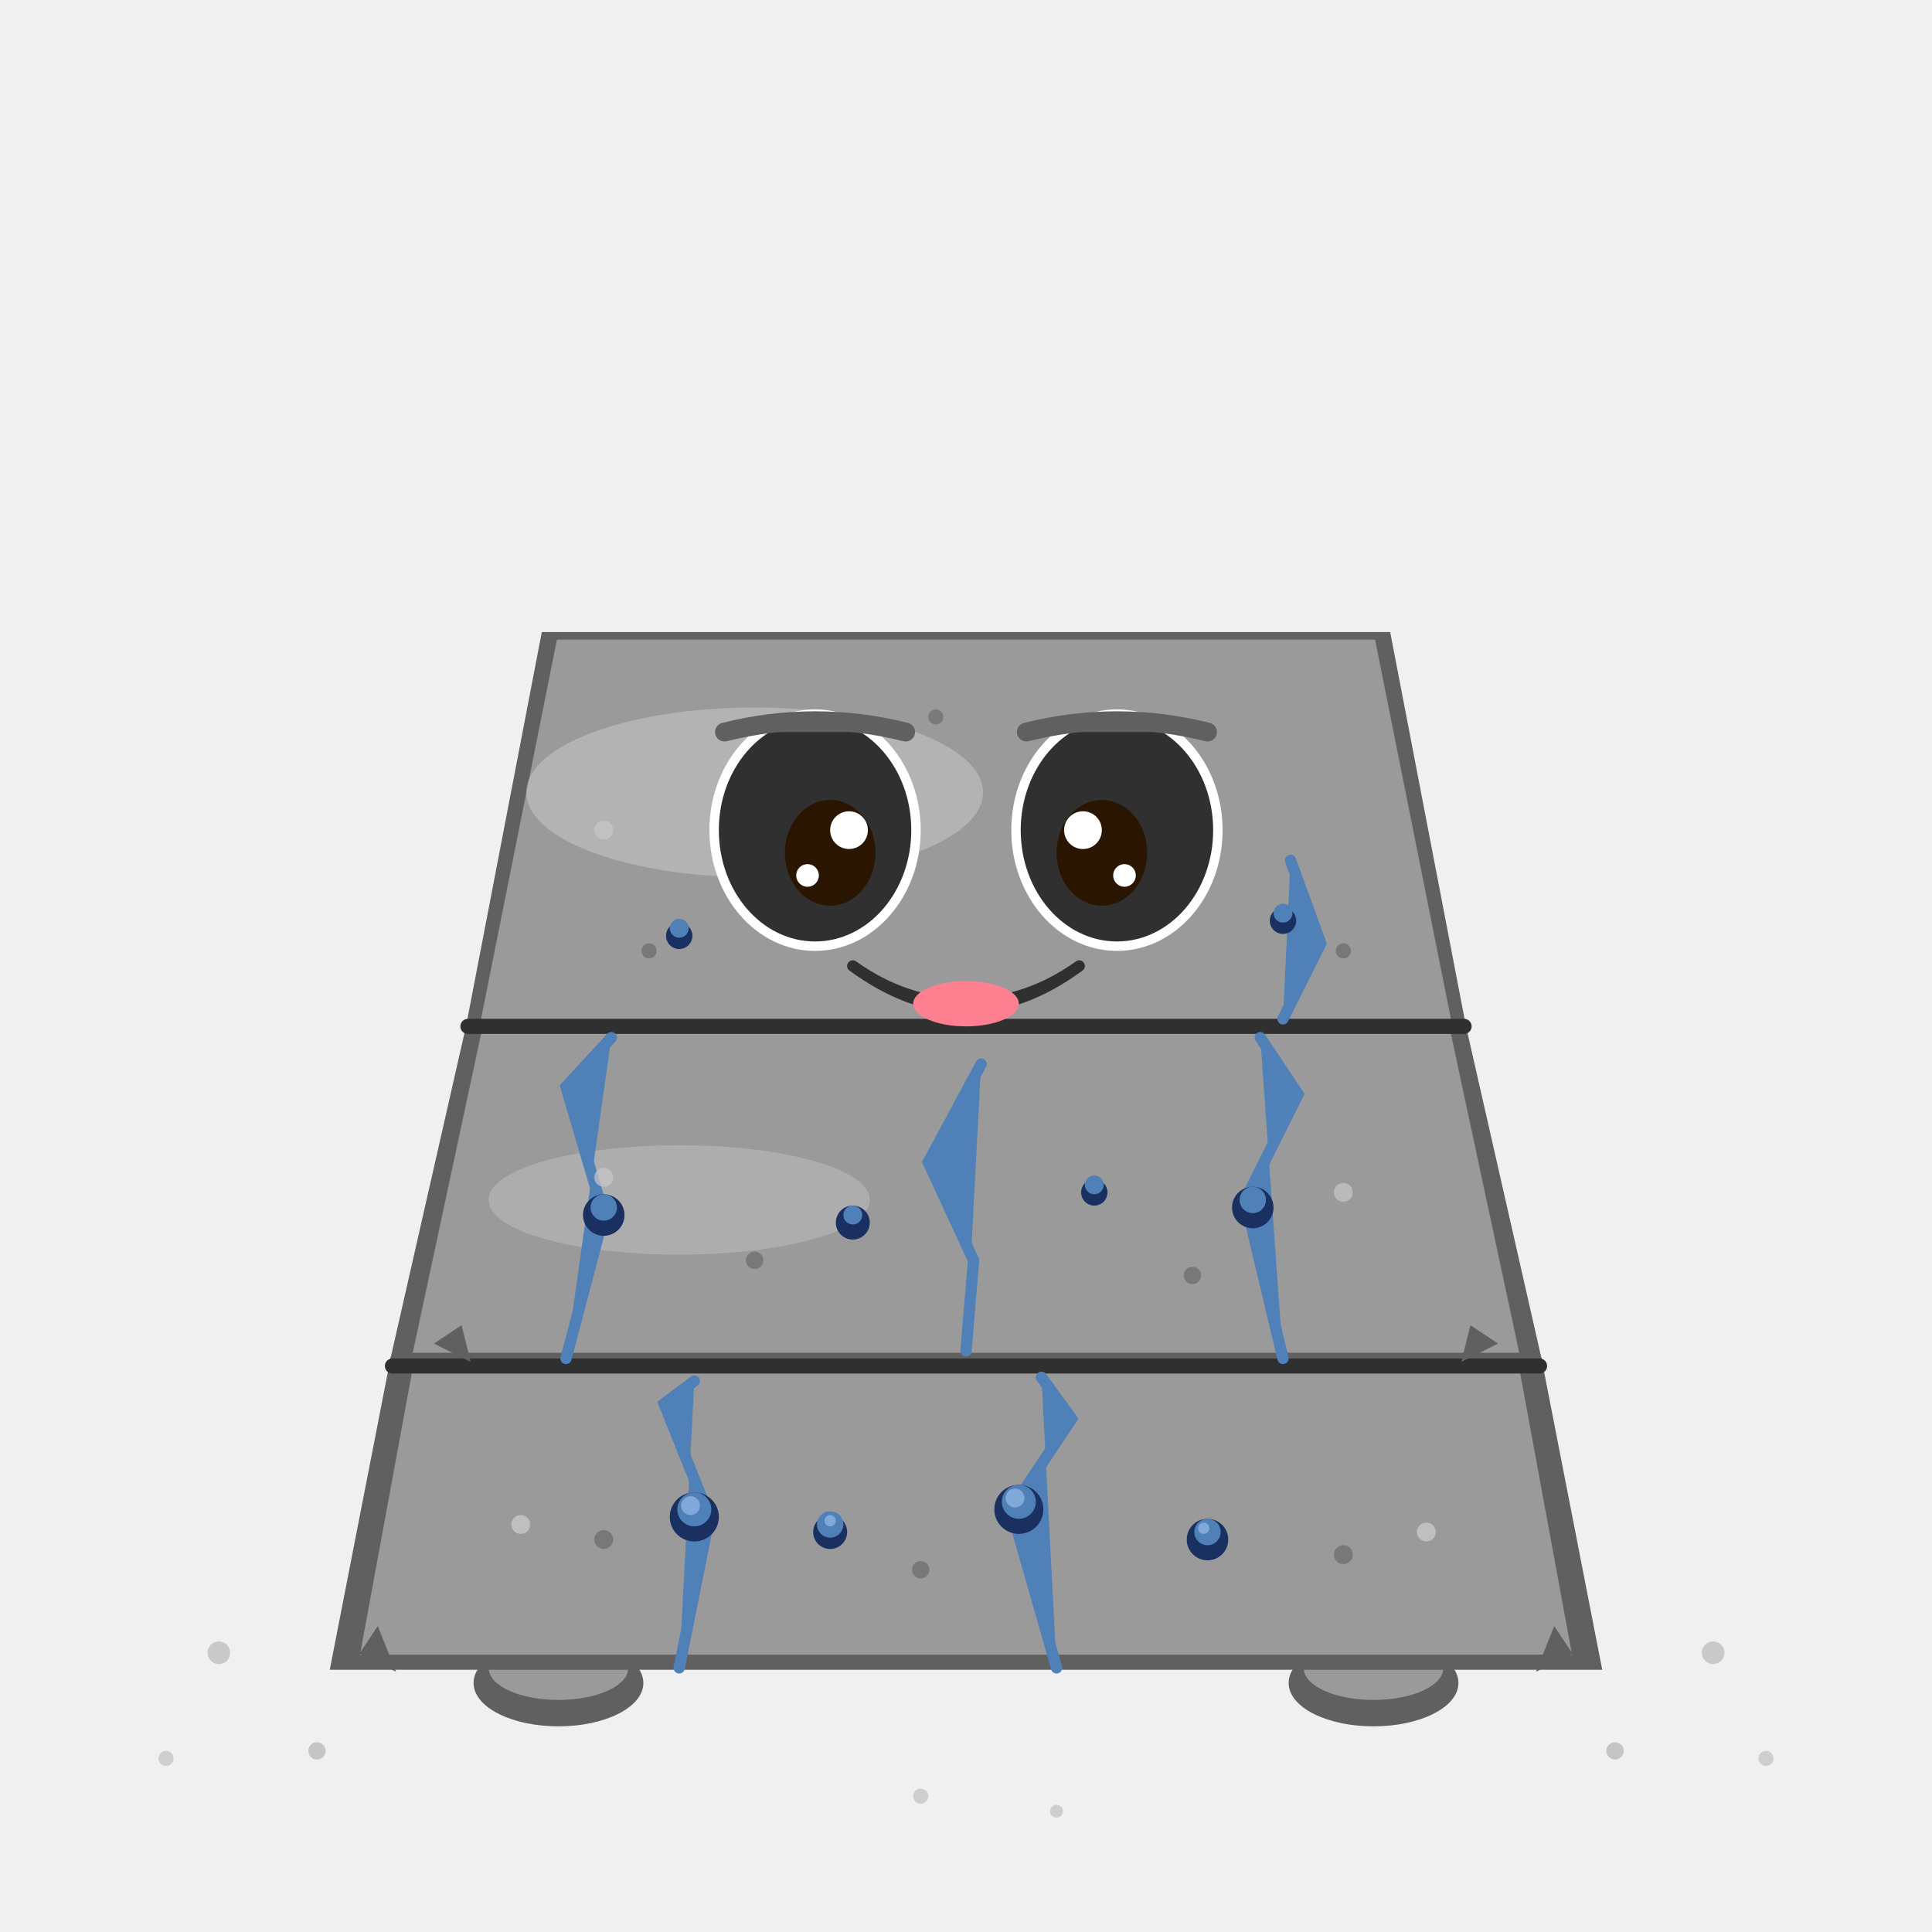
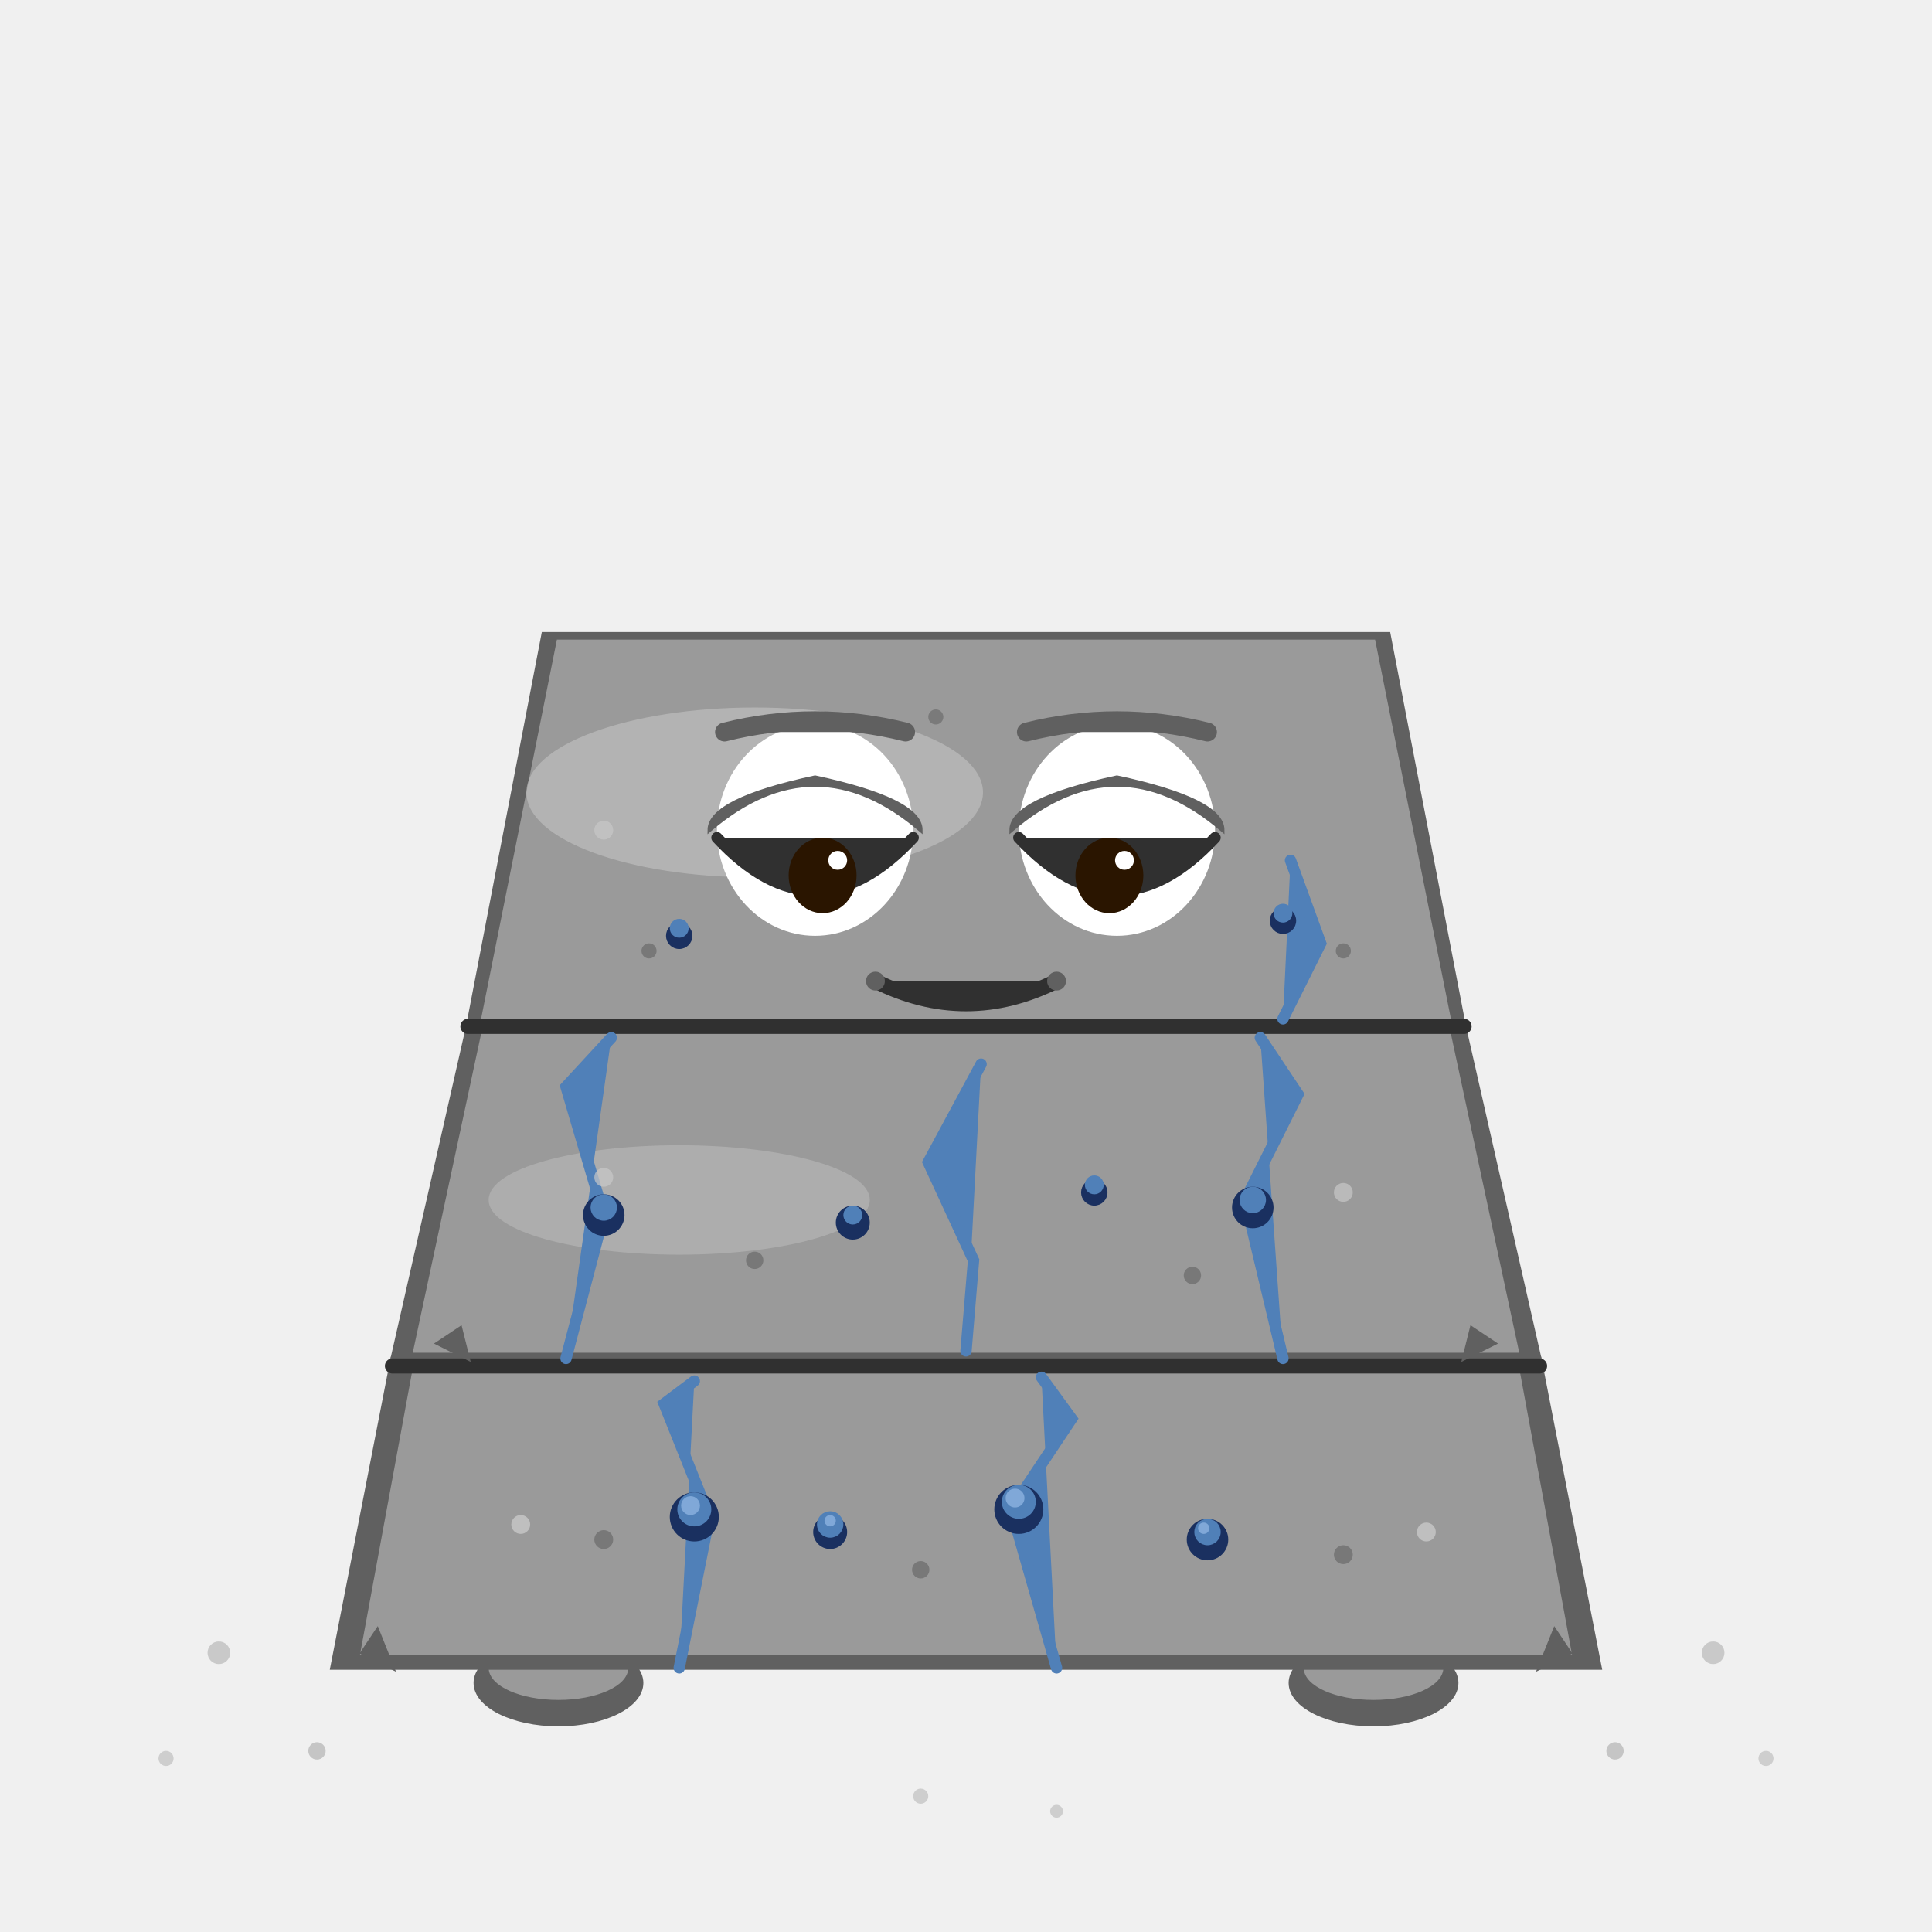
<svg xmlns="http://www.w3.org/2000/svg" viewBox="0 0 512 512" width="512" height="512">
  <style>
    .body-base       { fill: #9a9a9a; }
    .body-base       { stroke: #9a9a9a; }
    .body-shadow     { fill: #606060; }
    .body-shadow     { stroke: #606060; }
    .body-highlight  { fill: #c8c8c8; }
    .body-highlight  { stroke: #c8c8c8; }
    .body-stroke     { fill: #303030; }
    .body-stroke     { stroke: #303030; }
    .accent-base     { fill: #5080b8; }
    .accent-base     { stroke: #5080b8; }
    .accent-shadow   { fill: #1a3060; }
    .accent-shadow   { stroke: #1a3060; }
    .accent-highlight{ fill: #80a8d8; }
    .accent-highlight{ stroke: #80a8d8; }
    /* Constants */
    .eye-white       { fill: #ffffff; }
    .eye-pupil       { fill: #2a1500; }
    .eye-highlight   { fill: #ffffff; }
    .mouth-interior  { fill: #4a1010; }
    .tongue          { fill: #ff8090; }
  </style>
  <ellipse cx="148" cy="446" rx="22" ry="11" class="body-shadow" />
  <ellipse cx="364" cy="446" rx="22" ry="11" class="body-shadow" />
  <ellipse cx="148" cy="442" rx="18" ry="8" class="body-base" />
  <ellipse cx="364" cy="442" rx="18" ry="8" class="body-base" />
  <path d="M88,442 L424,442 L408,360 L104,360 Z" class="body-shadow" />
  <path d="M96,438 L416,438 L402,362 L110,362 Z" class="body-base" />
  <path d="M104,360 L408,360 L388,272 L124,272 Z" class="body-shadow" />
  <path d="M110,358 L402,358 L384,274 L128,274 Z" class="body-base" />
  <ellipse cx="180" cy="318" rx="50" ry="14" class="body-highlight" opacity="0.42" />
  <path d="M124,272 L388,272 L368,168 L144,168 Z" class="body-shadow" />
  <path d="M128,270 L384,270 L364,170 L148,170 Z" class="body-base" />
  <ellipse cx="200" cy="210" rx="60" ry="22" class="body-highlight" opacity="0.55" />
  <path d="M104,362 L408,362" class="body-stroke" fill="none" stroke-width="4" stroke-linecap="round" />
  <path d="M124,272 L388,272" class="body-stroke" fill="none" stroke-width="4" stroke-linecap="round" />
  <path d="M180,442 L188,402 L176,372 L184,366" class="accent-base" fill="none" stroke-width="3" stroke-linecap="round" />
  <path d="M280,442 L268,400 L284,376 L276,365" class="accent-base" fill="none" stroke-width="3" stroke-linecap="round" />
  <path d="M150,360 L160,322 L150,288 L162,275" class="accent-base" fill="none" stroke-width="3" stroke-linecap="round" />
  <path d="M340,360 L330,318 L344,290 L334,275" class="accent-base" fill="none" stroke-width="3" stroke-linecap="round" />
  <path d="M256,358 L258,334 L246,308 L260,282" class="accent-base" fill="none" stroke-width="3" stroke-linecap="round" />
  <path d="M340,270 L350,250 L342,228" class="accent-base" fill="none" stroke-width="3" stroke-linecap="round" />
  <circle cx="184" cy="402" r="6" class="accent-shadow" />
  <circle cx="184" cy="400" r="4" class="accent-base" />
  <circle cx="183" cy="399" r="2" class="accent-highlight" />
  <circle cx="270" cy="400" r="6" class="accent-shadow" />
  <circle cx="270" cy="398" r="4" class="accent-base" />
  <circle cx="269" cy="397" r="2" class="accent-highlight" />
  <circle cx="160" cy="322" r="5" class="accent-shadow" />
  <circle cx="160" cy="320" r="3" class="accent-base" />
  <circle cx="332" cy="320" r="5" class="accent-shadow" />
  <circle cx="332" cy="318" r="3" class="accent-base" />
-   <ellipse cx="216" cy="220" rx="28" ry="32" class="eye-white" stroke="none" />
-   <ellipse cx="216" cy="220" rx="24" ry="28" class="body-stroke" fill="none" stroke-width="3" />
-   <ellipse cx="220" cy="226" rx="12" ry="14" class="eye-pupil" stroke="none" />
-   <circle cx="225" cy="220" r="5" class="eye-highlight" stroke="none" />
-   <circle cx="214" cy="232" r="3" class="eye-highlight" stroke="none" />
-   <ellipse cx="296" cy="220" rx="28" ry="32" class="eye-white" stroke="none" />
-   <ellipse cx="296" cy="220" rx="24" ry="28" class="body-stroke" fill="none" stroke-width="3" />
-   <ellipse cx="292" cy="226" rx="12" ry="14" class="eye-pupil" stroke="none" />
-   <circle cx="287" cy="220" r="5" class="eye-highlight" stroke="none" />
-   <circle cx="298" cy="232" r="3" class="eye-highlight" stroke="none" />
-   <path d="M226,256 Q256,278 286,256 Q272,266 256,266 Q240,266 226,256 Z" class="mouth-interior" stroke="#303030" stroke-width="3" stroke-linejoin="round" />
-   <ellipse cx="256" cy="266" rx="14" ry="6" class="tongue" stroke="none" />
+   <ellipse cx="216" cy="220" rx="26" ry="28" class="eye-white" stroke="none" />
+   <ellipse cx="296" cy="220" rx="26" ry="28" class="eye-white" stroke="none" />
+   <path d="M188,220 Q216,196 244,220 Q244,212 216,206 Q188,212 188,220 Z" class="body-shadow" stroke="none" />
+   <path d="M268,220 Q296,196 324,220 Q324,212 296,206 Q268,212 268,220 Z" class="body-shadow" stroke="none" />
+   <path d="M190,222 Q216,250 242,222" class="body-stroke" fill="none" stroke-width="3" stroke-linecap="round" />
+   <path d="M270,222 Q296,250 322,222" class="body-stroke" fill="none" stroke-width="3" stroke-linecap="round" />
+   <ellipse cx="218" cy="232" rx="9" ry="10" class="eye-pupil" stroke="none" />
+   <ellipse cx="294" cy="232" rx="9" ry="10" class="eye-pupil" stroke="none" />
+   <circle cx="222" cy="228" r="2.5" class="eye-highlight" stroke="none" />
+   <circle cx="298" cy="228" r="2.5" class="eye-highlight" stroke="none" />
+   <path d="M232,260 Q256,272 280,260" class="body-stroke" fill="none" stroke-width="4" stroke-linecap="round" />
+   <circle cx="232" cy="260" r="2" class="body-shadow" stroke="none" />
+   <circle cx="280" cy="260" r="2" class="body-shadow" stroke="none" />
  <path d="M192,194 Q216,188 240,194" class="body-shadow" fill="none" stroke-width="5" stroke-linecap="round" />
  <path d="M272,194 Q296,188 320,194" class="body-shadow" fill="none" stroke-width="5" stroke-linecap="round" />
  <circle cx="220" cy="406" r="4" class="accent-shadow" stroke="none" />
  <circle cx="220" cy="404" r="3" class="accent-base" stroke="none" />
  <circle cx="220" cy="403" r="1" class="accent-highlight" stroke="none" />
  <circle cx="320" cy="408" r="5" class="accent-shadow" stroke="none" />
  <circle cx="320" cy="406" r="3" class="accent-base" stroke="none" />
  <circle cx="319" cy="405" r="1" class="accent-highlight" stroke="none" />
  <circle cx="226" cy="324" r="4" class="accent-shadow" stroke="none" />
  <circle cx="226" cy="322" r="2" class="accent-base" stroke="none" />
  <circle cx="290" cy="316" r="3" class="accent-shadow" stroke="none" />
  <circle cx="290" cy="314" r="2" class="accent-base" stroke="none" />
  <circle cx="180" cy="248" r="3" class="accent-shadow" stroke="none" />
  <circle cx="180" cy="246" r="2" class="accent-base" stroke="none" />
  <circle cx="340" cy="244" r="3" class="accent-shadow" stroke="none" />
  <circle cx="340" cy="242" r="2" class="accent-base" stroke="none" />
  <path d="M104,442 L96,438 L100,432 Z" class="body-shadow" stroke="none" />
  <path d="M408,442 L416,438 L412,432 Z" class="body-shadow" stroke="none" />
  <path d="M124,360 L116,356 L122,352 Z" class="body-shadow" stroke="none" />
  <path d="M388,360 L396,356 L390,352 Z" class="body-shadow" stroke="none" />
  <circle cx="160" cy="408" r="2" class="body-shadow" opacity="0.6" stroke="none" />
  <circle cx="244" cy="416" r="1.8" class="body-shadow" opacity="0.6" stroke="none" />
  <circle cx="356" cy="412" r="2" class="body-shadow" opacity="0.6" stroke="none" />
  <circle cx="200" cy="334" r="1.8" class="body-shadow" opacity="0.6" stroke="none" />
  <circle cx="316" cy="338" r="1.8" class="body-shadow" opacity="0.6" stroke="none" />
  <circle cx="172" cy="252" r="1.5" class="body-shadow" opacity="0.6" stroke="none" />
  <circle cx="356" cy="252" r="1.5" class="body-shadow" opacity="0.6" stroke="none" />
  <circle cx="248" cy="190" r="1.5" class="body-shadow" opacity="0.55" stroke="none" />
  <circle cx="138" cy="404" r="2" class="body-highlight" opacity="0.8" stroke="none" />
  <circle cx="378" cy="406" r="2" class="body-highlight" opacity="0.8" stroke="none" />
  <circle cx="160" cy="312" r="2" class="body-highlight" opacity="0.7" stroke="none" />
  <circle cx="356" cy="316" r="2" class="body-highlight" opacity="0.7" stroke="none" />
  <circle cx="160" cy="220" r="2" class="body-highlight" opacity="0.7" stroke="none" />
  <circle cx="58" cy="438" r="2.5" class="body-base" opacity="0.45" stroke="none" />
  <circle cx="84" cy="464" r="1.8" class="body-base" opacity="0.5" stroke="none" />
  <circle cx="44" cy="466" r="1.5" class="body-base" opacity="0.4" stroke="none" />
  <circle cx="454" cy="438" r="2.5" class="body-base" opacity="0.45" stroke="none" />
  <circle cx="428" cy="464" r="1.8" class="body-base" opacity="0.5" stroke="none" />
  <circle cx="468" cy="466" r="1.5" class="body-base" opacity="0.4" stroke="none" />
  <circle cx="244" cy="476" r="1.5" class="body-base" opacity="0.4" stroke="none" />
  <circle cx="280" cy="480" r="1.2" class="body-base" opacity="0.4" stroke="none" />
</svg>
